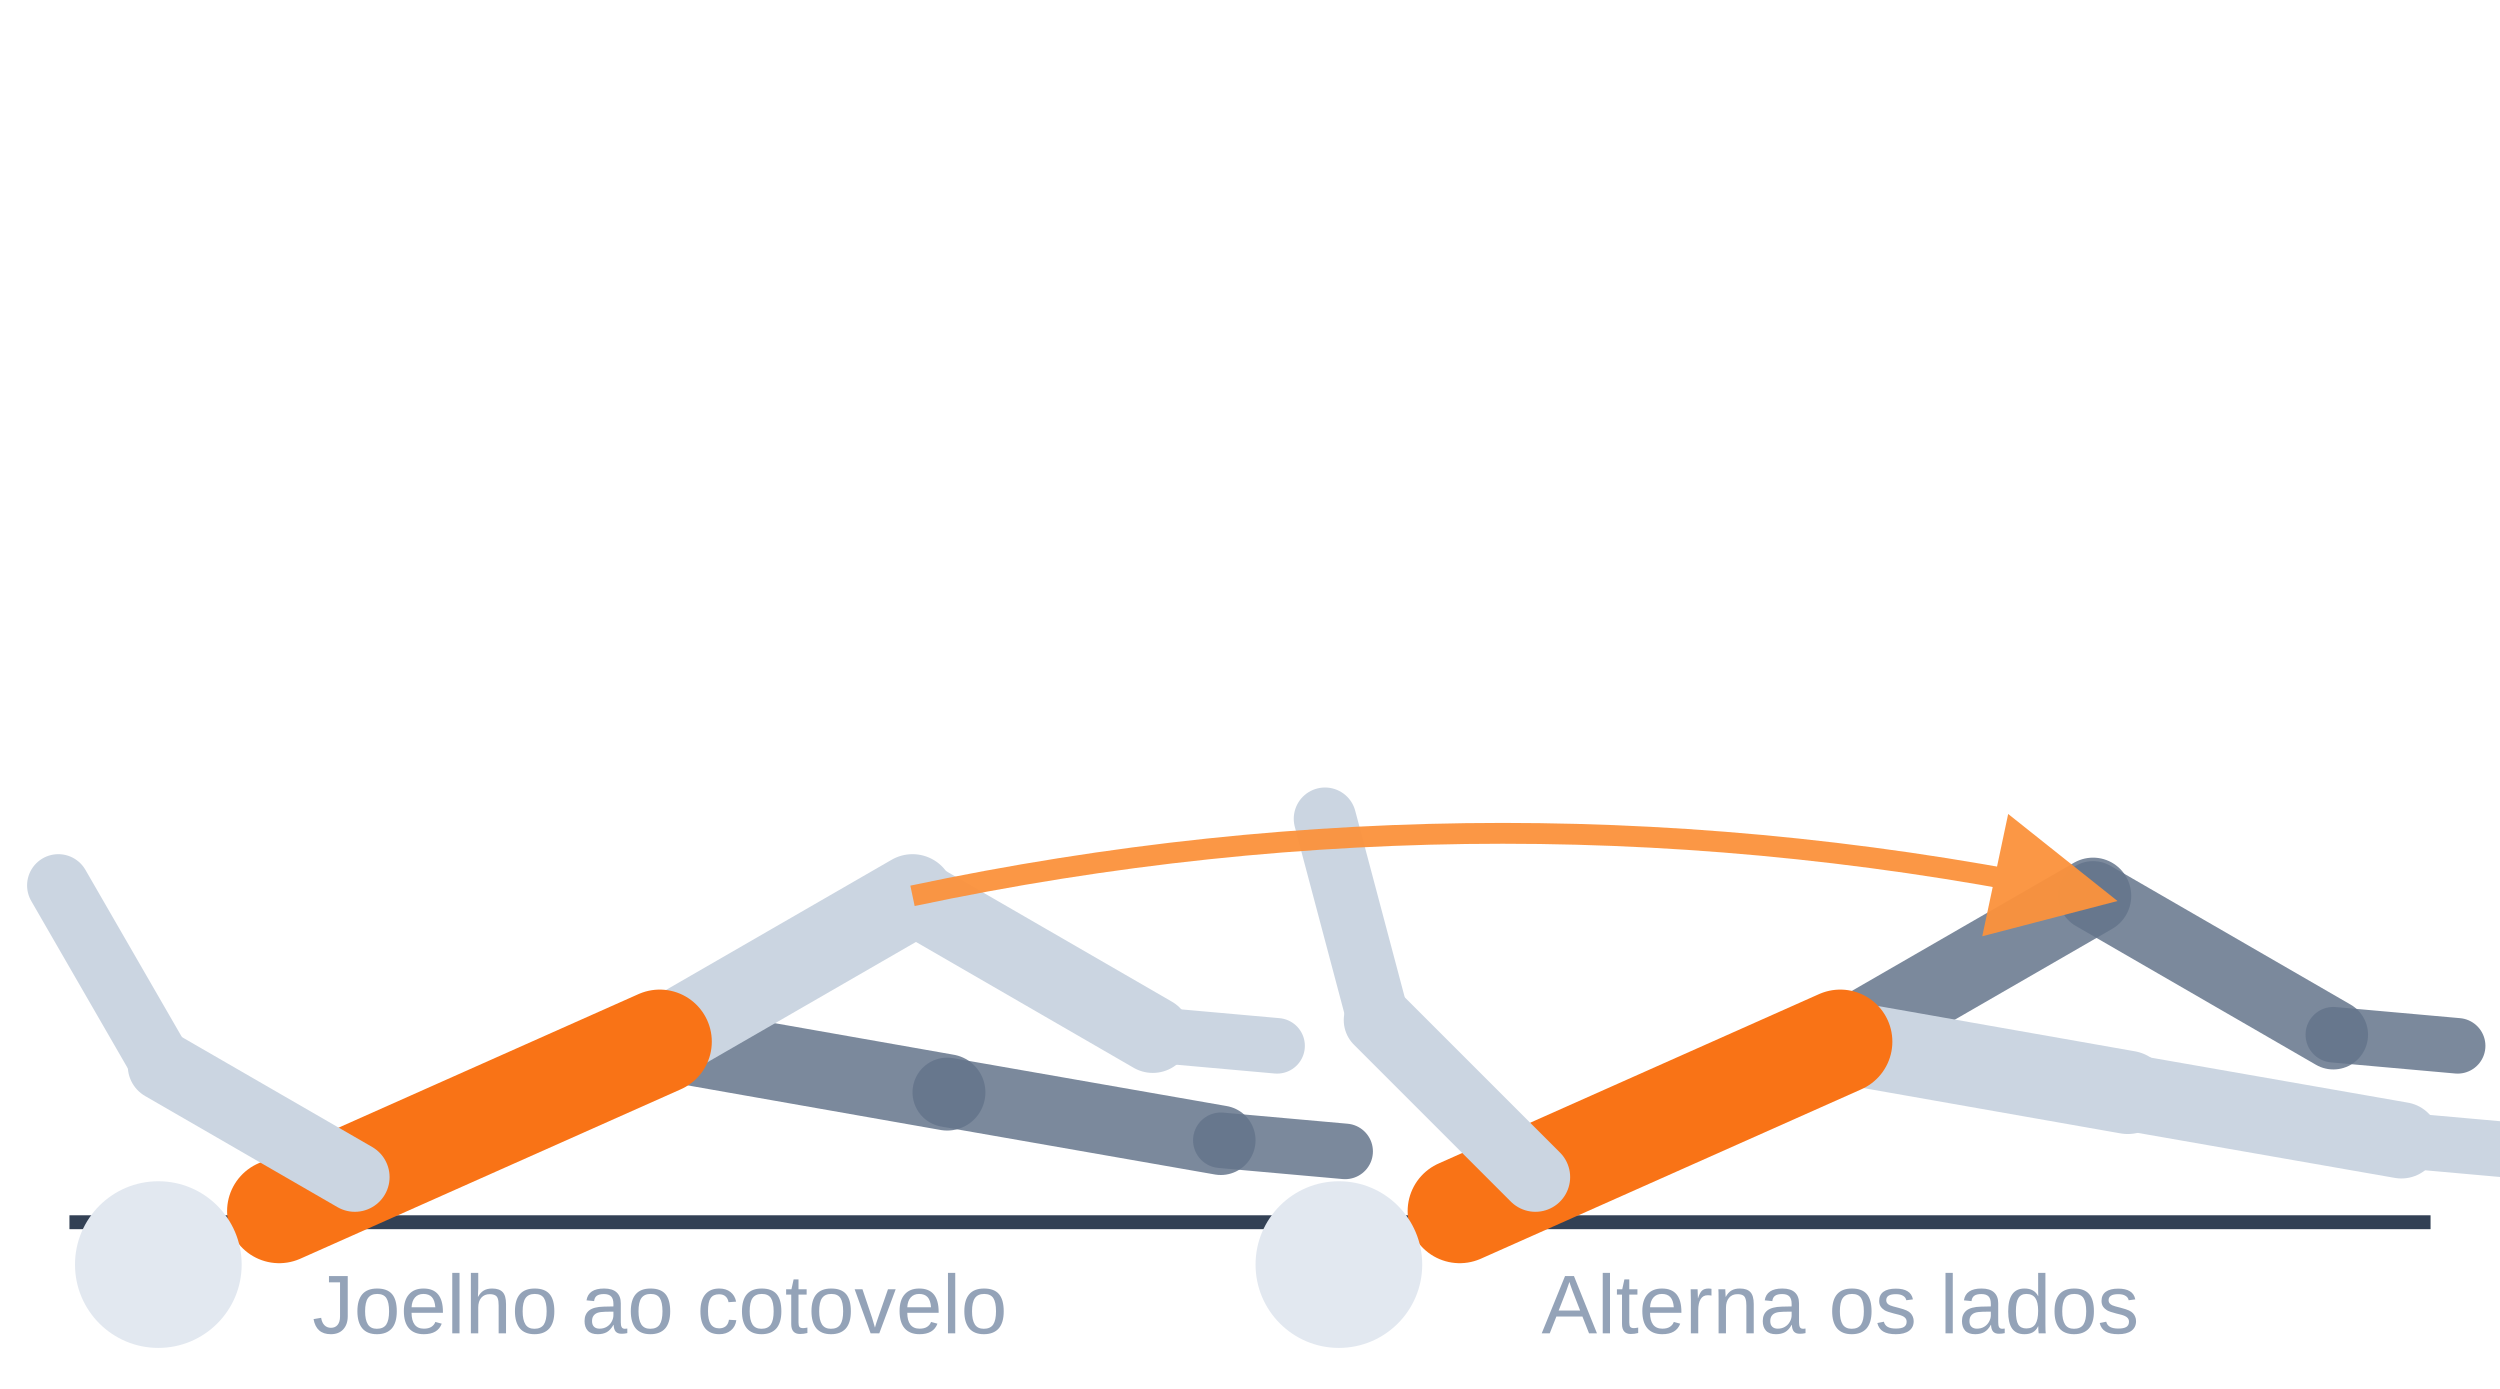
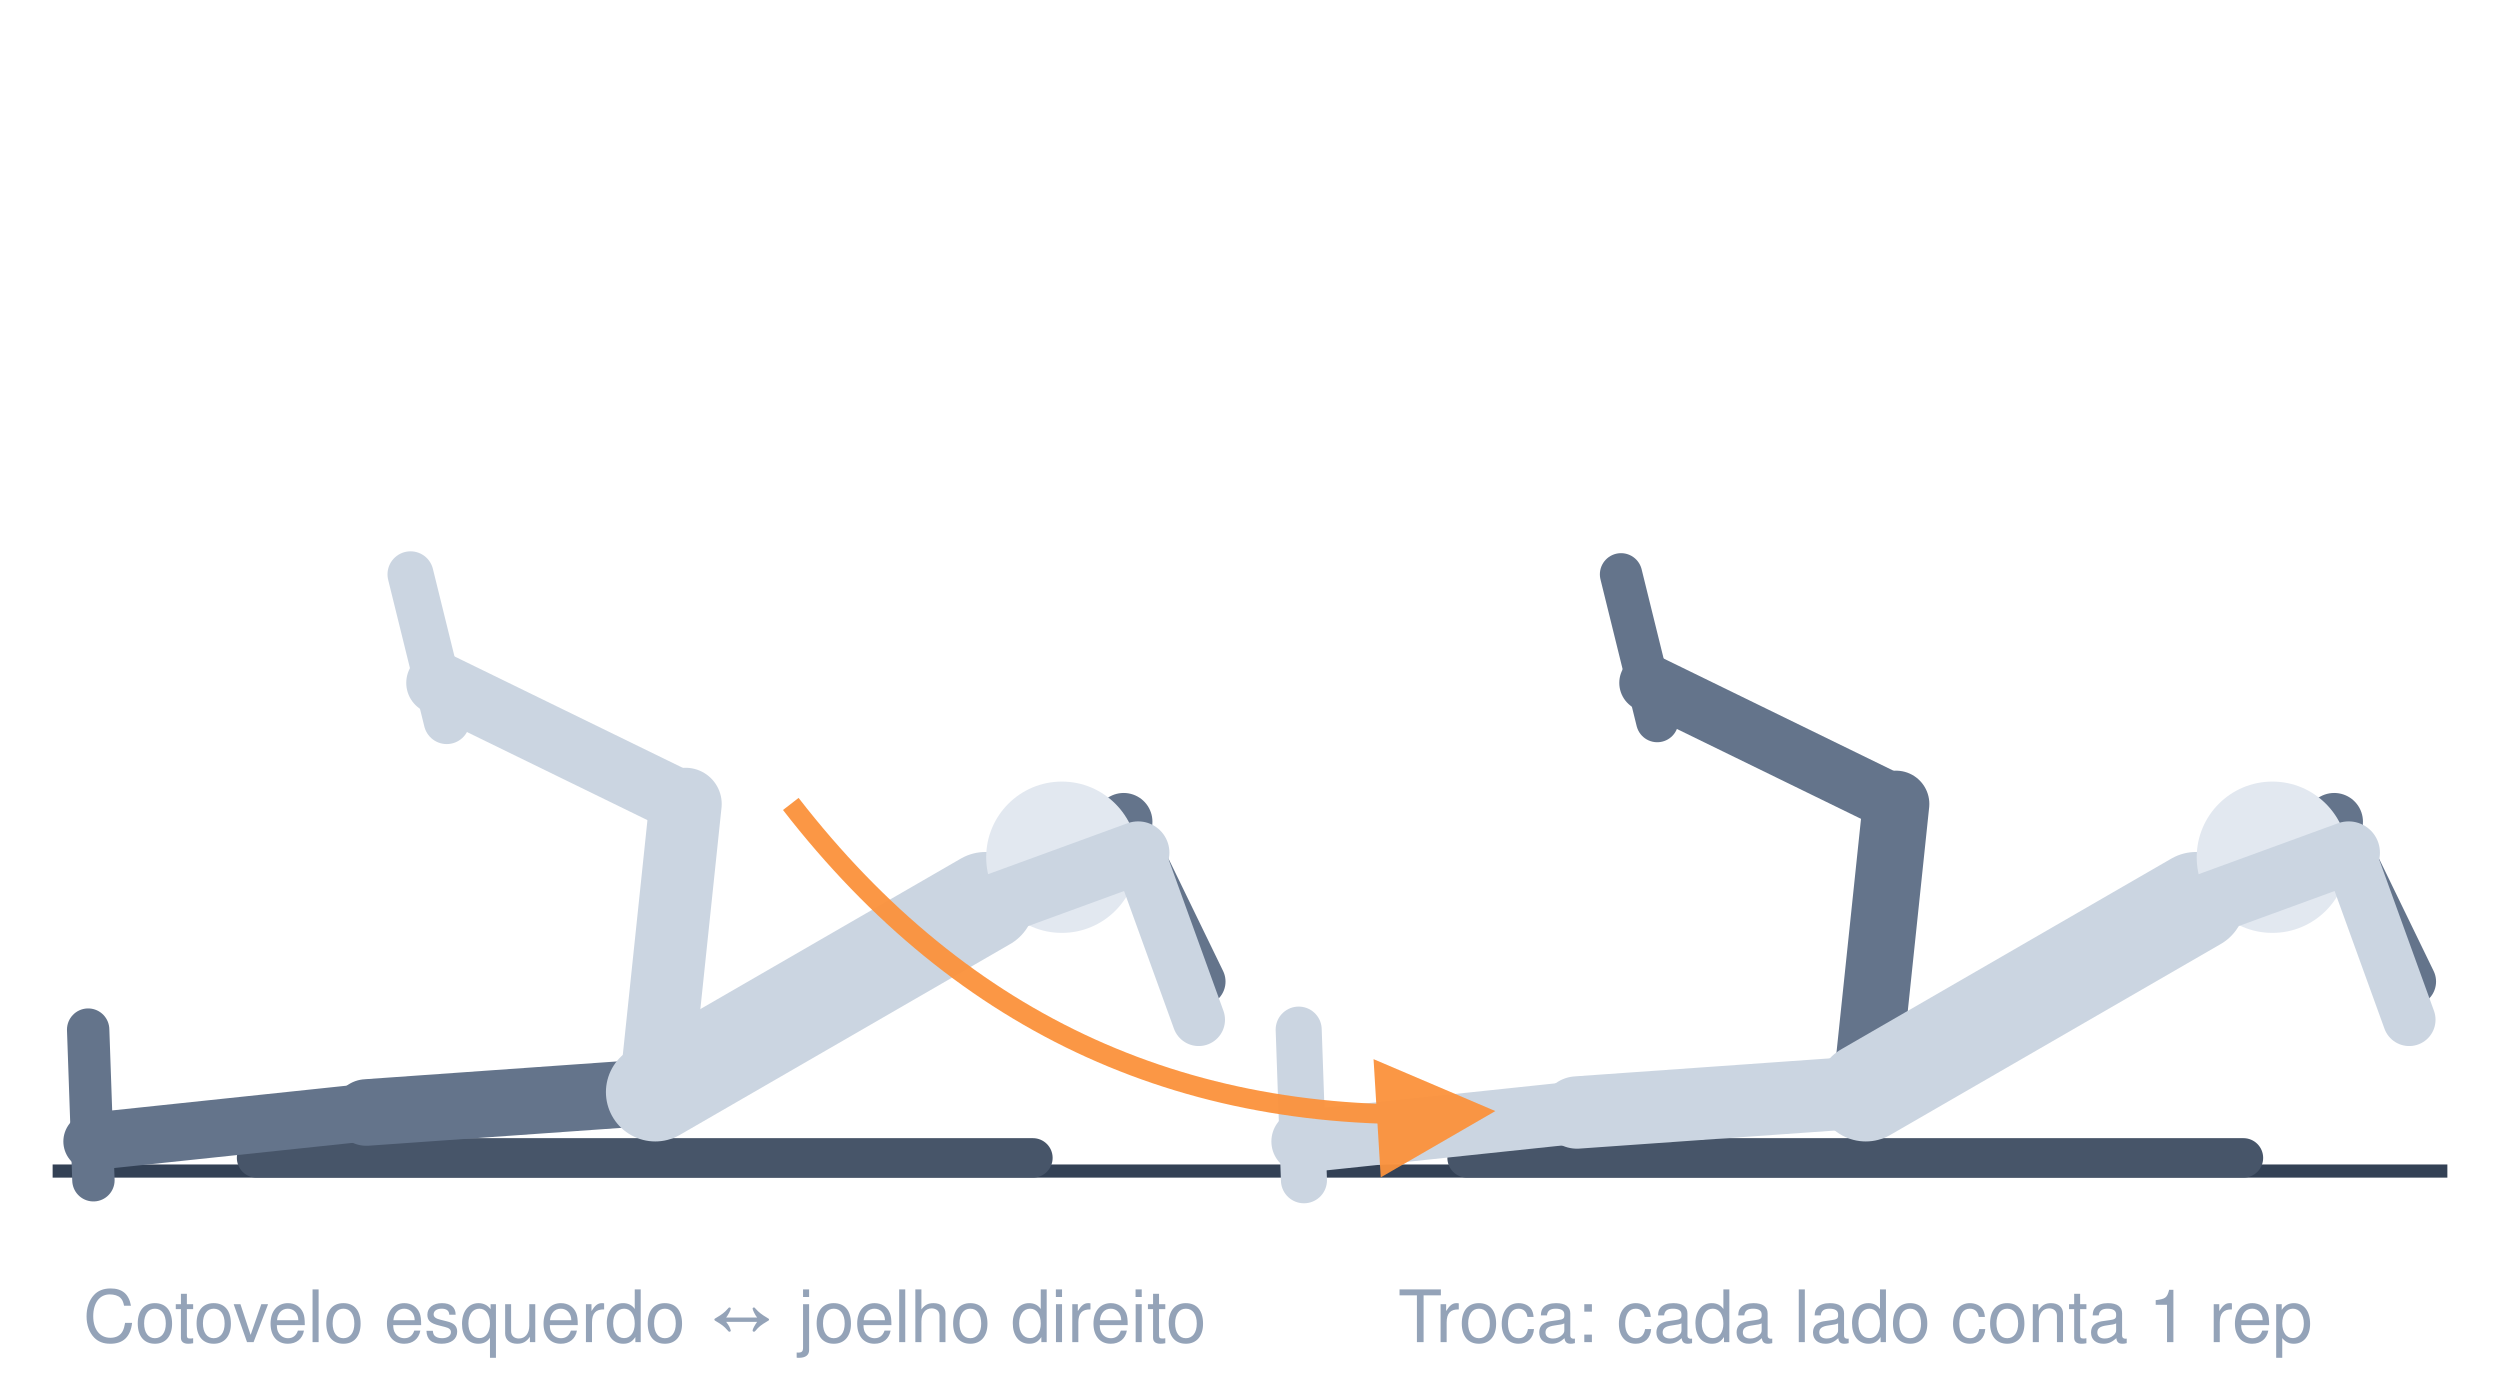
- <svg xmlns="http://www.w3.org/2000/svg" viewBox="0 0 360 200" role="img">
+ <svg xmlns="http://www.w3.org/2000/svg" viewBox="0 0 380 212" role="img" aria-label="abdominal-bicicleta">
  <defs>
    <marker id="ah" viewBox="0 0 10 10" refX="8" refY="5" markerWidth="6" markerHeight="6" orient="auto-start-reverse">
      <path d="M0,0 L10,5 L0,10 z" fill="#fb923c" />
    </marker>
  </defs>
-   <line x1="10" y1="176" x2="350" y2="176" stroke="#334155" stroke-width="2" />
-   <line x1="95.0" y1="150.0" x2="136.4" y2="157.3" stroke="#64748b" stroke-width="11" stroke-linecap="round" opacity="0.85" />
-   <line x1="136.4" y1="157.3" x2="175.8" y2="164.2" stroke="#64748b" stroke-width="10" stroke-linecap="round" opacity="0.85" />
-   <line x1="175.8" y1="164.2" x2="193.7" y2="165.8" stroke="#64748b" stroke-width="8" stroke-linecap="round" opacity="0.85" />
-   <line x1="51.1" y1="169.5" x2="23.4" y2="153.5" stroke="#64748b" stroke-width="9" stroke-linecap="round" opacity="0.85" />
-   <line x1="23.4" y1="153.5" x2="8.4" y2="127.5" stroke="#64748b" stroke-width="8" stroke-linecap="round" opacity="0.85" />
-   <line x1="95.0" y1="150.0" x2="131.4" y2="129.0" stroke="#cbd5e1" stroke-width="12" stroke-linecap="round" opacity="1.0" />
-   <line x1="131.4" y1="129.0" x2="166.0" y2="149.0" stroke="#cbd5e1" stroke-width="11" stroke-linecap="round" opacity="1.0" />
-   <line x1="166.0" y1="149.0" x2="183.9" y2="150.6" stroke="#cbd5e1" stroke-width="8" stroke-linecap="round" opacity="1.0" />
-   <line x1="95.0" y1="150.0" x2="40.2" y2="174.4" stroke="#f97316" stroke-width="15" stroke-linecap="round" opacity="1.0" />
-   <circle cx="22.8" cy="182.1" r="12" fill="#e2e8f0" opacity="1.0" />
-   <line x1="51.1" y1="169.5" x2="23.4" y2="153.5" stroke="#cbd5e1" stroke-width="10" stroke-linecap="round" opacity="1.0" />
-   <line x1="23.4" y1="153.5" x2="8.4" y2="127.5" stroke="#cbd5e1" stroke-width="9" stroke-linecap="round" opacity="1.0" />
-   <line x1="265.0" y1="150.0" x2="301.4" y2="129.0" stroke="#64748b" stroke-width="11" stroke-linecap="round" opacity="0.85" />
-   <line x1="301.4" y1="129.0" x2="336.0" y2="149.0" stroke="#64748b" stroke-width="10" stroke-linecap="round" opacity="0.85" />
-   <line x1="336.0" y1="149.0" x2="353.9" y2="150.6" stroke="#64748b" stroke-width="8" stroke-linecap="round" opacity="0.85" />
-   <line x1="221.1" y1="169.5" x2="198.5" y2="146.9" stroke="#64748b" stroke-width="9" stroke-linecap="round" opacity="0.85" />
-   <line x1="198.5" y1="146.9" x2="190.8" y2="117.9" stroke="#64748b" stroke-width="8" stroke-linecap="round" opacity="0.85" />
-   <line x1="265.0" y1="150.0" x2="306.4" y2="157.3" stroke="#cbd5e1" stroke-width="12" stroke-linecap="round" opacity="1.0" />
-   <line x1="306.4" y1="157.3" x2="345.8" y2="164.2" stroke="#cbd5e1" stroke-width="11" stroke-linecap="round" opacity="1.0" />
-   <line x1="345.8" y1="164.2" x2="363.7" y2="165.8" stroke="#cbd5e1" stroke-width="8" stroke-linecap="round" opacity="1.0" />
-   <line x1="265.0" y1="150.0" x2="210.2" y2="174.4" stroke="#f97316" stroke-width="15" stroke-linecap="round" opacity="1.0" />
-   <circle cx="192.8" cy="182.1" r="12" fill="#e2e8f0" opacity="1.0" />
-   <line x1="221.1" y1="169.5" x2="198.5" y2="146.9" stroke="#cbd5e1" stroke-width="10" stroke-linecap="round" opacity="1.0" />
-   <line x1="198.5" y1="146.9" x2="190.8" y2="117.9" stroke="#cbd5e1" stroke-width="9" stroke-linecap="round" opacity="1.0" />
-   <path d="M131.4,129.0 Q216.4,111.0 301.4,129.0" fill="none" stroke="#fb923c" stroke-width="3" marker-end="url(#ah)" opacity="0.95" />
-   <text x="95" y="192" fill="#94a3b8" font-family="Arial" font-size="12" text-anchor="middle">Joelho ao cotovelo</text>
-   <text x="265" y="192" fill="#94a3b8" font-family="Arial" font-size="12" text-anchor="middle">Alterna os lados</text>
+   <line x1="8.0" y1="178.0" x2="372.0" y2="178.0" stroke="#334155" stroke-width="2" stroke-linecap="butt" />
+   <rect x="36.0" y="173.0" width="124.0" height="6.0" rx="3" fill="#475569" />
+   <rect x="220.0" y="173.0" width="124.0" height="6.0" rx="3" fill="#475569" />
+   <line x1="99.6" y1="166.0" x2="55.7" y2="169.1" stroke="#64748b" stroke-width="10.12" stroke-linecap="round" />
+   <line x1="55.7" y1="169.1" x2="14.0" y2="173.5" stroke="#64748b" stroke-width="8.74" stroke-linecap="round" />
+   <line x1="14.2" y1="179.4" x2="13.4" y2="156.5" stroke="#64748b" stroke-width="6.44" stroke-linecap="round" />
+   <line x1="144.8" y1="139.9" x2="170.8" y2="124.9" stroke="#64748b" stroke-width="8.74" stroke-linecap="round" />
+   <line x1="170.8" y1="124.9" x2="182.6" y2="149.2" stroke="#64748b" stroke-width="7.36" stroke-linecap="round" />
+   <line x1="99.6" y1="166.0" x2="149.8" y2="137.0" stroke="#cbd5e1" stroke-width="15.0" stroke-linecap="round" />
+   <line x1="149.8" y1="137.0" x2="161.4" y2="130.3" stroke="#cbd5e1" stroke-width="8.0" stroke-linecap="round" />
+   <circle cx="161.4" cy="130.3" r="11.5" fill="#e2e8f0" />
+   <line x1="99.6" y1="166.0" x2="104.2" y2="122.2" stroke="#cbd5e1" stroke-width="11.0" stroke-linecap="round" />
+   <line x1="104.2" y1="122.2" x2="66.5" y2="103.8" stroke="#cbd5e1" stroke-width="9.5" stroke-linecap="round" />
+   <line x1="67.9" y1="109.6" x2="62.4" y2="87.3" stroke="#cbd5e1" stroke-width="7.0" stroke-linecap="round" />
+   <line x1="144.8" y1="139.9" x2="173.0" y2="129.6" stroke="#cbd5e1" stroke-width="9.5" stroke-linecap="round" />
+   <line x1="173.0" y1="129.6" x2="182.2" y2="155.0" stroke="#cbd5e1" stroke-width="8.0" stroke-linecap="round" />
+   <line x1="283.6" y1="166.0" x2="288.2" y2="122.2" stroke="#64748b" stroke-width="10.12" stroke-linecap="round" />
+   <line x1="288.2" y1="122.2" x2="250.5" y2="103.8" stroke="#64748b" stroke-width="8.74" stroke-linecap="round" />
+   <line x1="251.9" y1="109.6" x2="246.4" y2="87.3" stroke="#64748b" stroke-width="6.44" stroke-linecap="round" />
+   <line x1="328.8" y1="139.9" x2="354.8" y2="124.9" stroke="#64748b" stroke-width="8.74" stroke-linecap="round" />
+   <line x1="354.8" y1="124.9" x2="366.6" y2="149.2" stroke="#64748b" stroke-width="7.36" stroke-linecap="round" />
+   <line x1="283.6" y1="166.0" x2="333.8" y2="137.0" stroke="#cbd5e1" stroke-width="15.0" stroke-linecap="round" />
+   <line x1="333.8" y1="137.0" x2="345.4" y2="130.3" stroke="#cbd5e1" stroke-width="8.0" stroke-linecap="round" />
+   <circle cx="345.4" cy="130.3" r="11.5" fill="#e2e8f0" />
+   <line x1="283.6" y1="166.0" x2="239.7" y2="169.1" stroke="#cbd5e1" stroke-width="11.0" stroke-linecap="round" />
+   <line x1="239.7" y1="169.1" x2="198.0" y2="173.5" stroke="#cbd5e1" stroke-width="9.5" stroke-linecap="round" />
+   <line x1="198.2" y1="179.4" x2="197.4" y2="156.5" stroke="#cbd5e1" stroke-width="7.0" stroke-linecap="round" />
+   <line x1="328.8" y1="139.9" x2="357.0" y2="129.6" stroke="#cbd5e1" stroke-width="9.5" stroke-linecap="round" />
+   <line x1="357.0" y1="129.6" x2="366.2" y2="155.0" stroke="#cbd5e1" stroke-width="8.0" stroke-linecap="round" />
+   <path d="M120.2,122.2 Q159.6,173.0 223.7,169.1" fill="none" stroke="#fb923c" stroke-width="3" marker-end="url(#ah)" opacity="0.95" />
+   <text x="98.0" y="204.0" fill="#94a3b8" font-family="-apple-system,Helvetica,Arial,sans-serif" font-size="11" font-weight="400" text-anchor="middle">Cotovelo esquerdo ↔ joelho direito</text>
+   <text x="282.0" y="204.0" fill="#94a3b8" font-family="-apple-system,Helvetica,Arial,sans-serif" font-size="11" font-weight="400" text-anchor="middle">Troca: cada lado conta 1 rep</text>
</svg>
